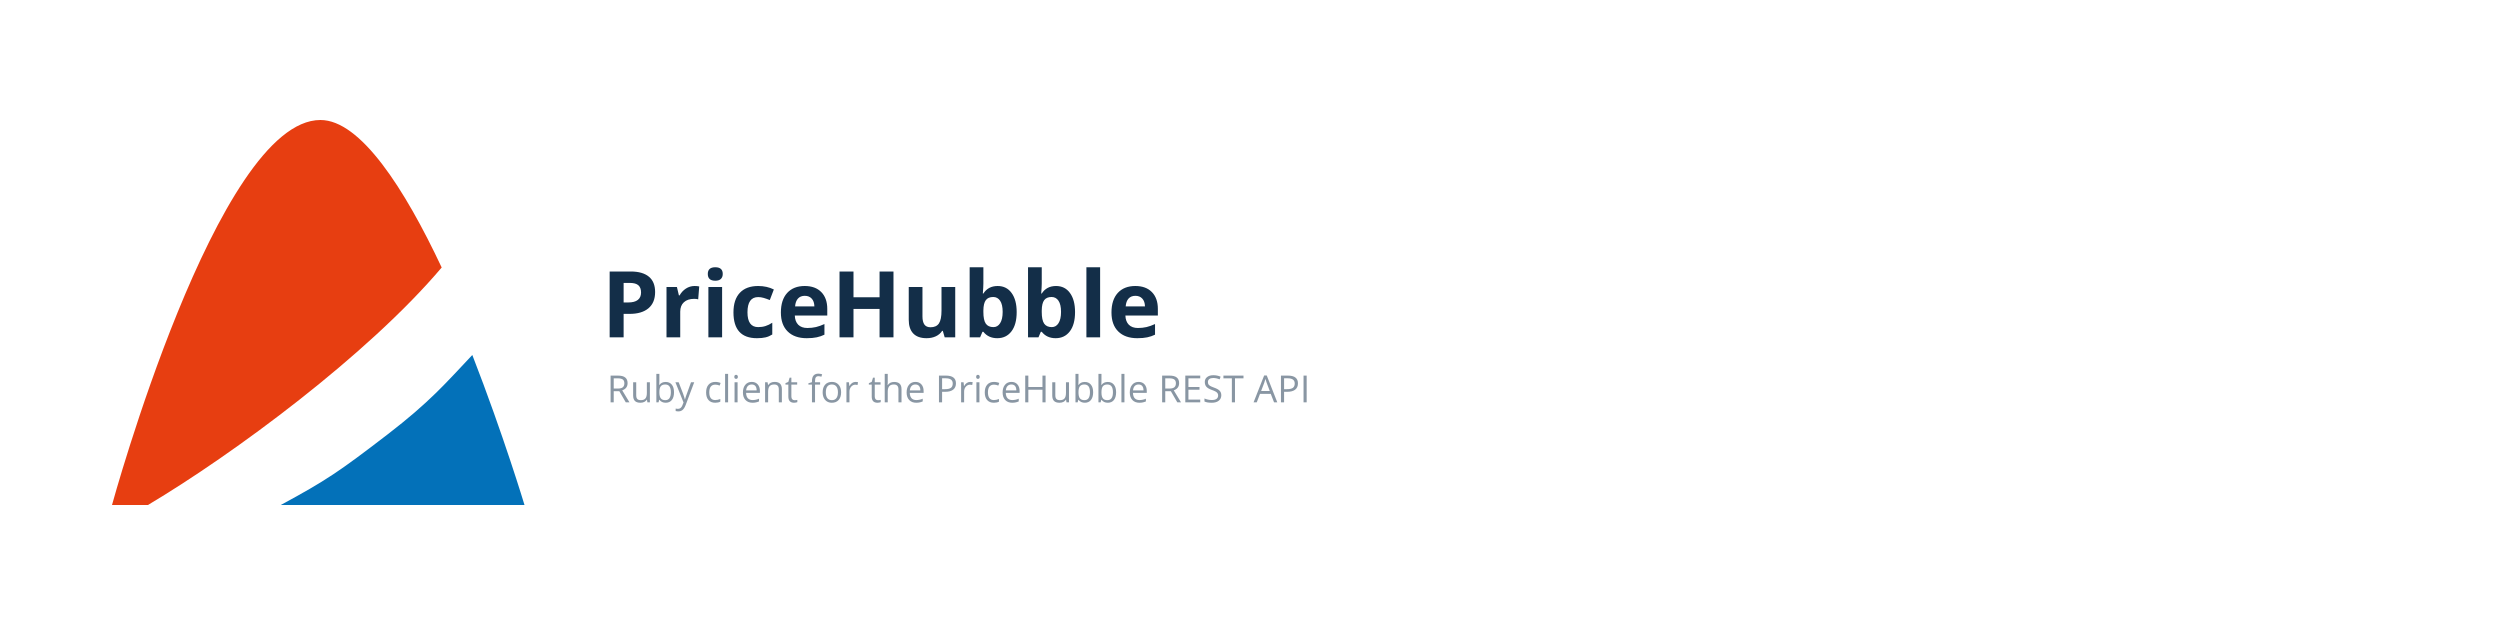
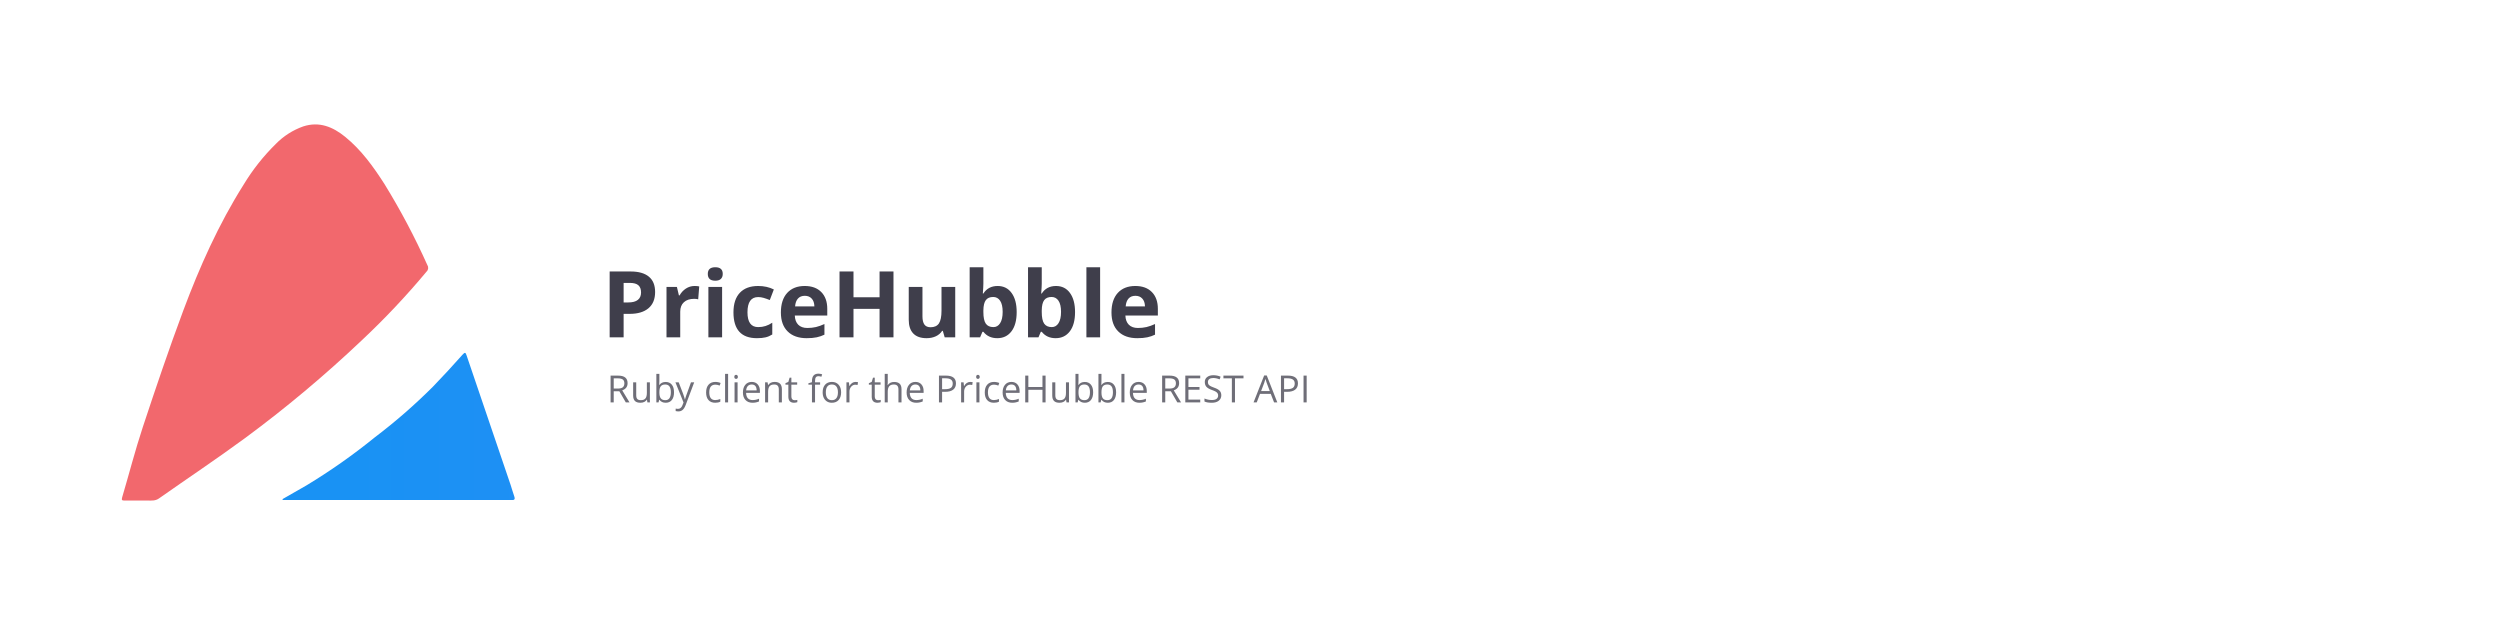
- <svg xmlns="http://www.w3.org/2000/svg" version="1.1" id="Ebene_1" x="0px" y="0px" viewBox="0 0 800 200" xml:space="preserve" width="800" height="200">
-   <defs id="defs31" />
-   <style type="text/css" id="style2">
-     .st0{fill-rule:evenodd;clip-rule:evenodd;fill:#E73E11;}
-     .st1{fill-rule:evenodd;clip-rule:evenodd;fill:#0371B9;}
-     .st2{fill:#132E48;}
-     .st3{font-family:'OpenSans-Bold';}
-     .st4{font-size:29.517px;}
-     .st5{fill-rule:evenodd;clip-rule:evenodd;fill:none;}
-     .st6{opacity:0.5;fill:#132E48;}
-     .st7{font-family:'OpenSans';}
-     .st8{font-size:12px;}
- </style>
-   <g transform="translate(0,1.53584)" id="g828">
-     <g transform="translate(35.93985,35.66416)" id="g8">
-       <path style="clip-rule:evenodd;fill:#e73e11;fill-rule:evenodd" id="path4" d="m -0.1,124.4 c 0,0 33.7,-123.2 66.7,-123.2 12.8,0 26.9,21.9 38.8,47.2 -23.6,27.9 -66.6,59.7 -94,76 -7.1,0 -11.5,0 -11.5,0 z" class="st0" />
-       <path style="clip-rule:evenodd;fill:#0371b9;fill-rule:evenodd" id="path6" d="m 88.1,101.8 c 13.5,-10.4 18.4,-16.2 27.1,-25.4 10,25.7 16.7,48 16.7,48 0,0 -41.4,0 -78,0 14.6,-7.9 18.7,-10.7 34.2,-22.6 z" class="st1" />
-     </g>
-     <text y="106.403" x="192.432" style="font-style:normal;font-variant:normal;font-weight:bold;font-stretch:normal;font-size:29.517px;font-family:'Open Sans', sans-serif;-inkscape-font-specification:'OpenSans-Bold, Bold';font-variant-ligatures:normal;font-variant-caps:normal;font-variant-numeric:normal;font-feature-settings:normal;text-align:start;writing-mode:lr-tb;text-anchor:start;fill:#132e48" id="text10" class="st2 st3 st4">PriceHubble</text>
-     <rect style="clip-rule:evenodd;fill:none;fill-rule:evenodd" id="rect12" height="24" width="314.5" class="st5" y="118.064" x="194.24" />
-     <text y="127.221" x="194.217" style="font-size:12px;font-family:'Open Sans', sans-serif;opacity:0.5;fill:#132e48;-inkscape-font-specification:'Open Sans, sans-serif, Normal';font-weight:normal;font-style:normal;font-stretch:normal;font-variant:normal;text-anchor:start;text-align:start;writing-mode:lr;font-variant-ligatures:normal;font-variant-caps:normal;font-variant-numeric:normal;font-feature-settings:normal;" id="text14" class="st6 st7 st8">Ruby client for the PriceHubble REST API</text>
+ <svg xmlns="http://www.w3.org/2000/svg" id="hg-readme-banner-v2" viewBox="0 0 800 200" width="800" height="200">
+   <defs>
+     <linearGradient id="a" x1="112.46" y1="309.13" x2="314.5" y2="309.13" gradientUnits="userSpaceOnUse" gradientTransform="translate(-33.985 -122.816)">
+       <stop offset="0" stop-color="#1992f4" />
+       <stop offset="1" stop-color="#2b8af6" />
+     </linearGradient>
+   </defs>
+   <style>.st3{font-family:'OpenSans-Bold'}.st4{font-size:29.517px}.st5{fill-rule:evenodd;clip-rule:evenodd;fill:none}.st7{font-family:'OpenSans'}.st8{font-size:12px}@media (prefers-color-scheme:dark){text{fill:#f0f6fc!important}}</style>
+   <text y="107.939" x="192.432" style="font-family:'Open Sans', sans-serif;-inkscape-font-specification:'OpenSans-Bold, Bold';font-variant-ligatures:normal;font-variant-caps:normal;font-variant-numeric:normal;font-feature-settings:normal;text-align:start" class="st3 st4" font-weight="700" font-size="29.517" font-family="'Open Sans',sans-serif" fill="#3f3e4b">PriceHubble</text>
+   <path class="st5" clip-rule="evenodd" fill="none" fill-rule="evenodd" d="M194.24 119.6h314.5v24h-314.5z" />
+   <text y="128.757" x="194.217" style="font-family:'Open Sans', sans-serif;-inkscape-font-specification:'Open Sans, sans-serif, Normal';font-variant-ligatures:normal;font-variant-caps:normal;font-variant-numeric:normal;font-feature-settings:normal;text-align:start" class="st7 st8" font-weight="400" font-size="12" font-family="'Open Sans',sans-serif" opacity=".75" fill="#3f3e4b">Ruby client for the PriceHubble REST API</text>
+   <g transform="translate(33.985 122.816)">
+     <path d="M129.427 32.4q-7-20.71-14.09-41.44c-.33-1-.52-1.18-1.34-.25-3.1 3.48-6.25 6.92-9.49 10.26a180.23 180.23 0 0 1-18.54 16.15 193.7 193.7 0 0 1-21.95 15.43c-2.53 1.47-5.08 2.91-7.62 4.36l.11.27h73.05c1 .1 1.4-.13 1-1.22-.4-1.09-.73-2.38-1.13-3.56z" fill="url(#a)" />
+     <path d="M89.077-63.87c-3.57-5.58-7.42-10.95-12.62-15.17-3.93-3.19-8.28-5-13.42-3.32a23 23 0 0 0-8.76 5.6 66.77 66.77 0 0 0-10.34 13.09c-8 12.68-14.06 26.28-19.28 40.25-4.6 12.33-8.82 24.8-12.95 37.29-2.45 7.41-4.39 15-6.61 22.49-.26.88 0 1 .79 1h7.4c1.23 0 2.44.14 3.6-.68 9.17-6.45 18.51-12.67 27.55-19.31a396.21 396.21 0 0 0 37.36-31.3 245.79 245.79 0 0 0 20.74-22 1.6 1.6 0 0 0 .26-2 224.45 224.45 0 0 0-13.72-25.94z" fill="#f2686d" />
  </g>
</svg>
